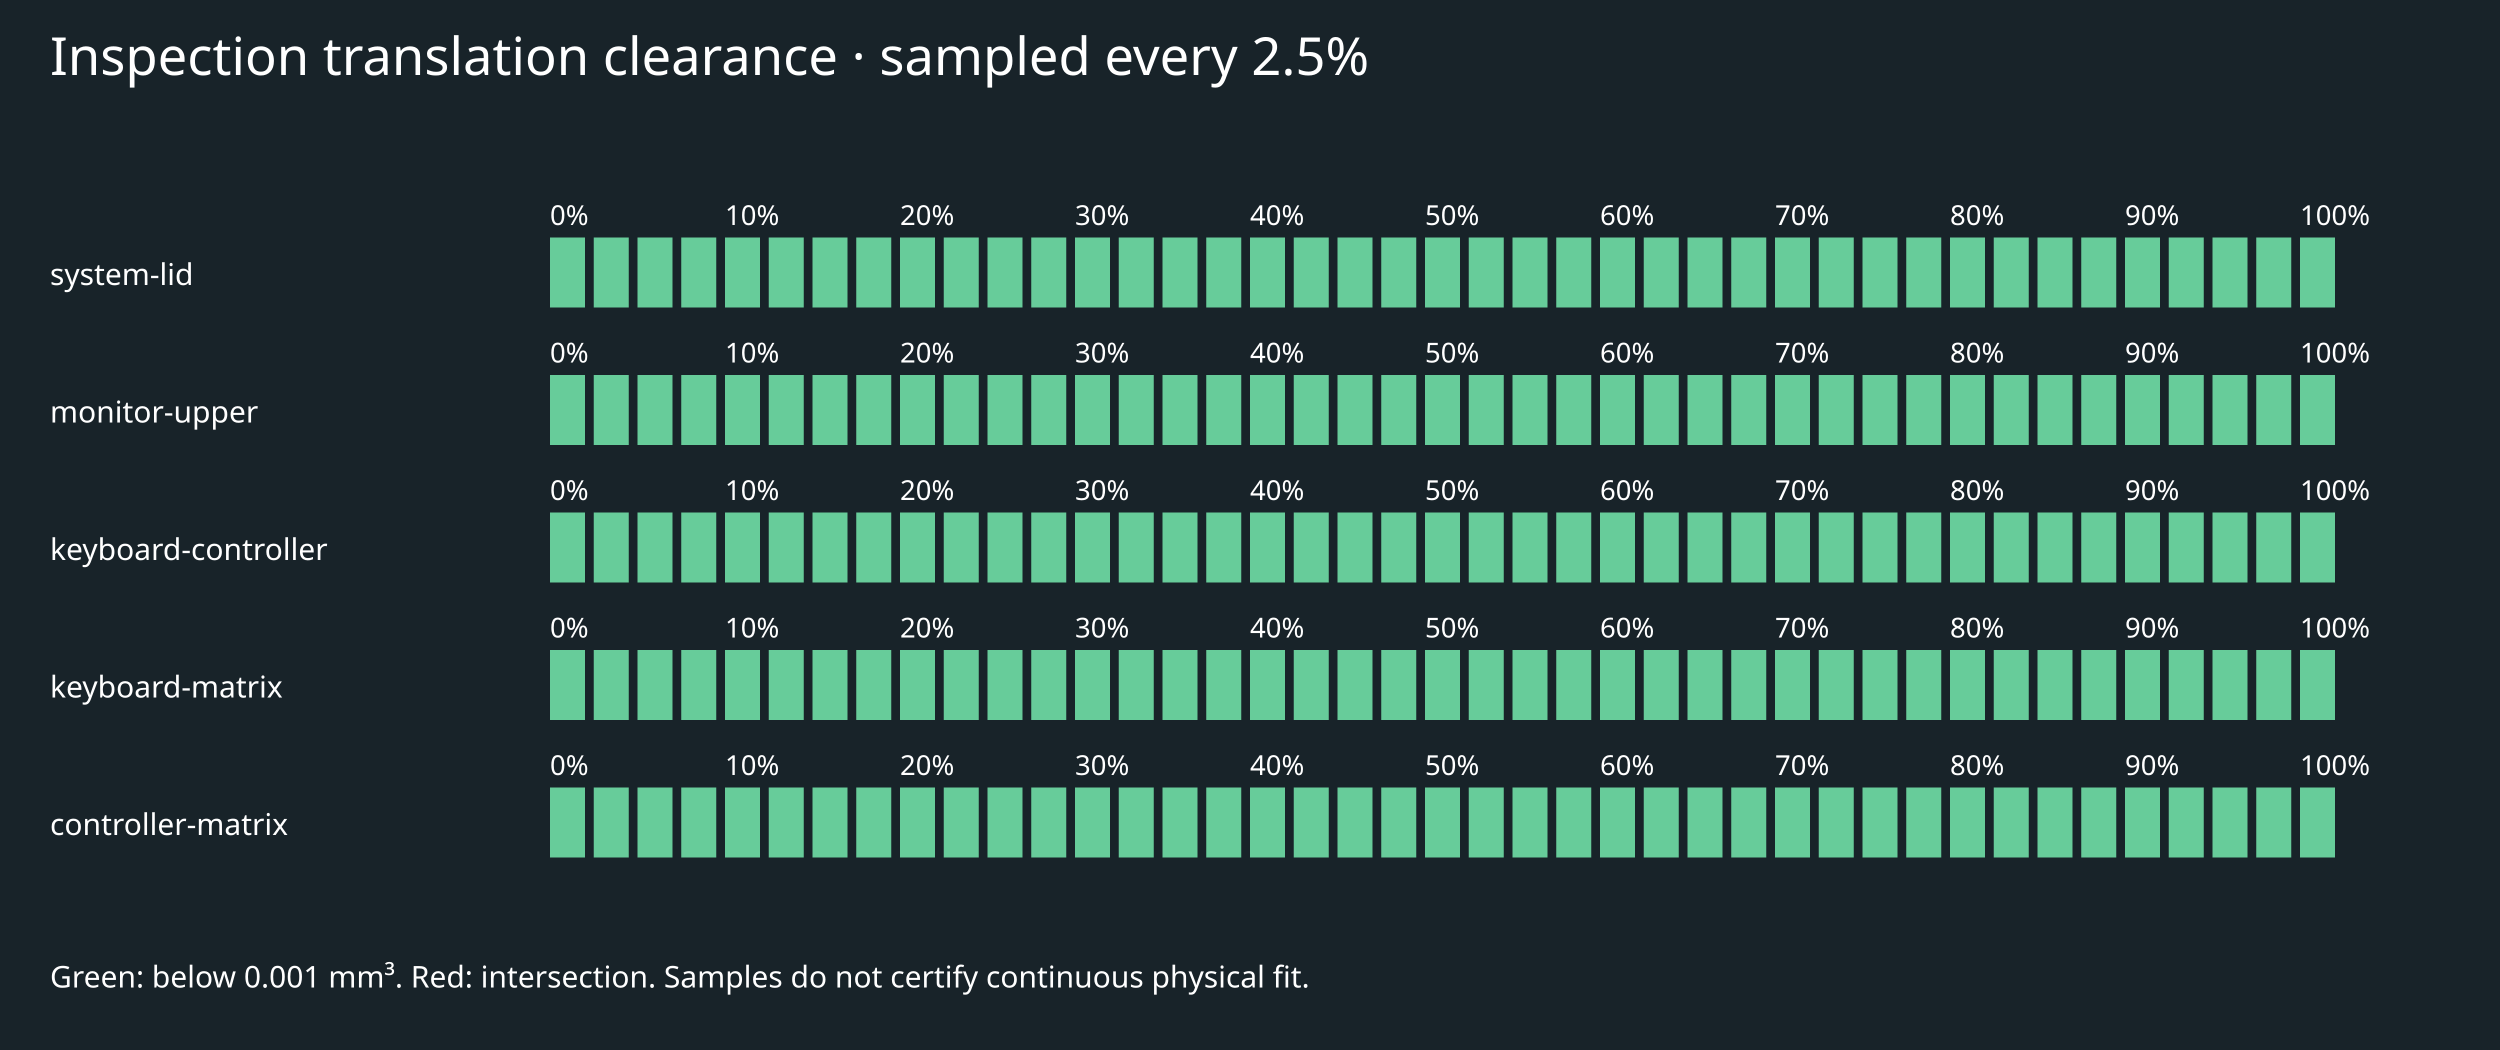
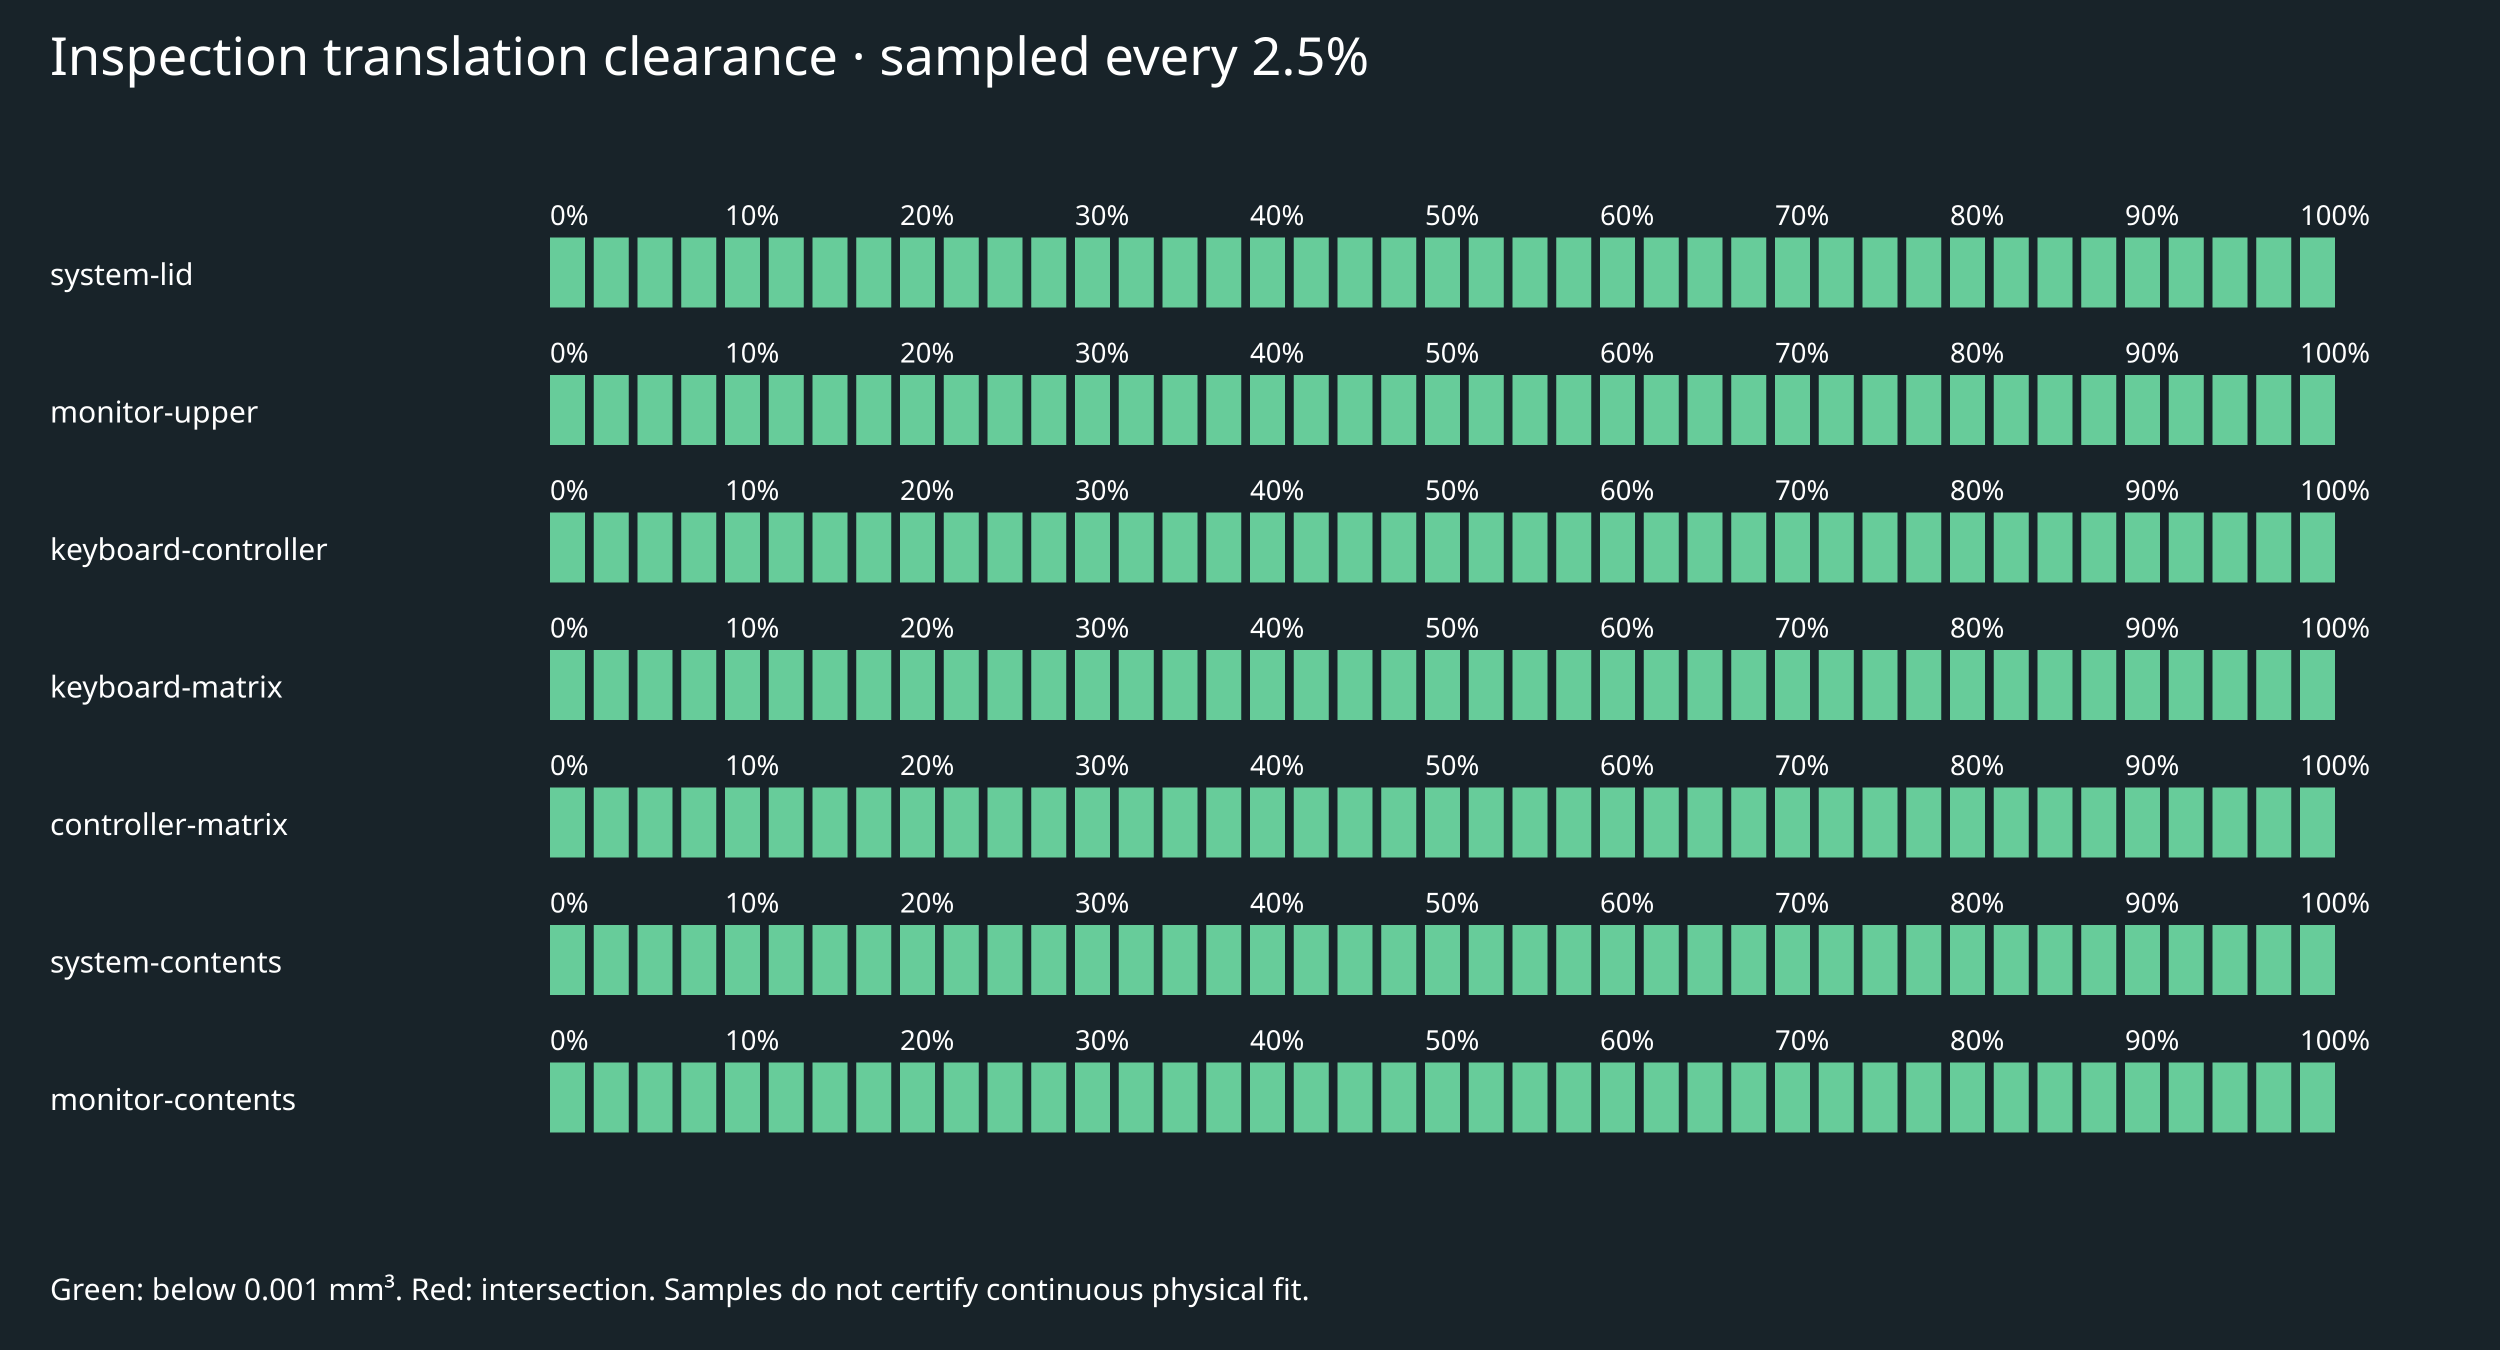
- <svg xmlns="http://www.w3.org/2000/svg" viewBox="0 0 1000 420">
-   <rect width="1000" height="420" fill="#182329" />
+ <svg xmlns="http://www.w3.org/2000/svg" viewBox="0 0 1000 540">
+   <rect width="1000" height="540" fill="#182329" />
  <g fill="white" font-family="sans-serif">
    <text x="20" y="30" font-size="21">Inspection translation clearance · sampled every 2.5%</text>
    <text x="20" y="114">system-lid</text>
    <rect x="220.0" y="95" width="14" height="28" fill="#67cc9a" />
    <text x="220.0" y="90" font-size="11">0%</text>
    <rect x="237.5" y="95" width="14" height="28" fill="#67cc9a" />
    <rect x="255.0" y="95" width="14" height="28" fill="#67cc9a" />
    <rect x="272.5" y="95" width="14" height="28" fill="#67cc9a" />
    <rect x="290.0" y="95" width="14" height="28" fill="#67cc9a" />
    <text x="290.0" y="90" font-size="11">10%</text>
    <rect x="307.5" y="95" width="14" height="28" fill="#67cc9a" />
    <rect x="325.0" y="95" width="14" height="28" fill="#67cc9a" />
    <rect x="342.5" y="95" width="14" height="28" fill="#67cc9a" />
    <rect x="360.0" y="95" width="14" height="28" fill="#67cc9a" />
    <text x="360.0" y="90" font-size="11">20%</text>
    <rect x="377.5" y="95" width="14" height="28" fill="#67cc9a" />
    <rect x="395.0" y="95" width="14" height="28" fill="#67cc9a" />
    <rect x="412.5" y="95" width="14" height="28" fill="#67cc9a" />
    <rect x="430.0" y="95" width="14" height="28" fill="#67cc9a" />
    <text x="430.0" y="90" font-size="11">30%</text>
    <rect x="447.5" y="95" width="14" height="28" fill="#67cc9a" />
    <rect x="465.0" y="95" width="14" height="28" fill="#67cc9a" />
    <rect x="482.5" y="95" width="14" height="28" fill="#67cc9a" />
    <rect x="500.0" y="95" width="14" height="28" fill="#67cc9a" />
    <text x="500.0" y="90" font-size="11">40%</text>
    <rect x="517.5" y="95" width="14" height="28" fill="#67cc9a" />
    <rect x="535.0" y="95" width="14" height="28" fill="#67cc9a" />
    <rect x="552.5" y="95" width="14" height="28" fill="#67cc9a" />
    <rect x="570.0" y="95" width="14" height="28" fill="#67cc9a" />
    <text x="570.0" y="90" font-size="11">50%</text>
    <rect x="587.5" y="95" width="14" height="28" fill="#67cc9a" />
    <rect x="605.0" y="95" width="14" height="28" fill="#67cc9a" />
    <rect x="622.5" y="95" width="14" height="28" fill="#67cc9a" />
    <rect x="640.0" y="95" width="14" height="28" fill="#67cc9a" />
    <text x="640.0" y="90" font-size="11">60%</text>
    <rect x="657.5" y="95" width="14" height="28" fill="#67cc9a" />
    <rect x="675.0" y="95" width="14" height="28" fill="#67cc9a" />
    <rect x="692.5" y="95" width="14" height="28" fill="#67cc9a" />
    <rect x="710.0" y="95" width="14" height="28" fill="#67cc9a" />
    <text x="710.0" y="90" font-size="11">70%</text>
    <rect x="727.5" y="95" width="14" height="28" fill="#67cc9a" />
    <rect x="745.0" y="95" width="14" height="28" fill="#67cc9a" />
    <rect x="762.5" y="95" width="14" height="28" fill="#67cc9a" />
    <rect x="780.0" y="95" width="14" height="28" fill="#67cc9a" />
    <text x="780.0" y="90" font-size="11">80%</text>
    <rect x="797.5" y="95" width="14" height="28" fill="#67cc9a" />
    <rect x="815.0" y="95" width="14" height="28" fill="#67cc9a" />
    <rect x="832.5" y="95" width="14" height="28" fill="#67cc9a" />
    <rect x="850.0" y="95" width="14" height="28" fill="#67cc9a" />
    <text x="850.0" y="90" font-size="11">90%</text>
    <rect x="867.5" y="95" width="14" height="28" fill="#67cc9a" />
    <rect x="885.0" y="95" width="14" height="28" fill="#67cc9a" />
    <rect x="902.5" y="95" width="14" height="28" fill="#67cc9a" />
    <rect x="920.0" y="95" width="14" height="28" fill="#67cc9a" />
    <text x="920.0" y="90" font-size="11">100%</text>
    <text x="20" y="169">monitor-upper</text>
    <rect x="220.0" y="150" width="14" height="28" fill="#67cc9a" />
    <text x="220.0" y="145" font-size="11">0%</text>
    <rect x="237.5" y="150" width="14" height="28" fill="#67cc9a" />
    <rect x="255.0" y="150" width="14" height="28" fill="#67cc9a" />
    <rect x="272.5" y="150" width="14" height="28" fill="#67cc9a" />
    <rect x="290.0" y="150" width="14" height="28" fill="#67cc9a" />
    <text x="290.0" y="145" font-size="11">10%</text>
    <rect x="307.5" y="150" width="14" height="28" fill="#67cc9a" />
    <rect x="325.0" y="150" width="14" height="28" fill="#67cc9a" />
    <rect x="342.5" y="150" width="14" height="28" fill="#67cc9a" />
    <rect x="360.0" y="150" width="14" height="28" fill="#67cc9a" />
    <text x="360.0" y="145" font-size="11">20%</text>
    <rect x="377.5" y="150" width="14" height="28" fill="#67cc9a" />
    <rect x="395.0" y="150" width="14" height="28" fill="#67cc9a" />
    <rect x="412.5" y="150" width="14" height="28" fill="#67cc9a" />
    <rect x="430.0" y="150" width="14" height="28" fill="#67cc9a" />
    <text x="430.0" y="145" font-size="11">30%</text>
    <rect x="447.5" y="150" width="14" height="28" fill="#67cc9a" />
    <rect x="465.0" y="150" width="14" height="28" fill="#67cc9a" />
    <rect x="482.5" y="150" width="14" height="28" fill="#67cc9a" />
    <rect x="500.0" y="150" width="14" height="28" fill="#67cc9a" />
    <text x="500.0" y="145" font-size="11">40%</text>
    <rect x="517.5" y="150" width="14" height="28" fill="#67cc9a" />
    <rect x="535.0" y="150" width="14" height="28" fill="#67cc9a" />
    <rect x="552.5" y="150" width="14" height="28" fill="#67cc9a" />
    <rect x="570.0" y="150" width="14" height="28" fill="#67cc9a" />
    <text x="570.0" y="145" font-size="11">50%</text>
    <rect x="587.5" y="150" width="14" height="28" fill="#67cc9a" />
    <rect x="605.0" y="150" width="14" height="28" fill="#67cc9a" />
    <rect x="622.5" y="150" width="14" height="28" fill="#67cc9a" />
    <rect x="640.0" y="150" width="14" height="28" fill="#67cc9a" />
    <text x="640.0" y="145" font-size="11">60%</text>
    <rect x="657.5" y="150" width="14" height="28" fill="#67cc9a" />
    <rect x="675.0" y="150" width="14" height="28" fill="#67cc9a" />
    <rect x="692.5" y="150" width="14" height="28" fill="#67cc9a" />
    <rect x="710.0" y="150" width="14" height="28" fill="#67cc9a" />
    <text x="710.0" y="145" font-size="11">70%</text>
    <rect x="727.5" y="150" width="14" height="28" fill="#67cc9a" />
    <rect x="745.0" y="150" width="14" height="28" fill="#67cc9a" />
    <rect x="762.5" y="150" width="14" height="28" fill="#67cc9a" />
    <rect x="780.0" y="150" width="14" height="28" fill="#67cc9a" />
    <text x="780.0" y="145" font-size="11">80%</text>
    <rect x="797.5" y="150" width="14" height="28" fill="#67cc9a" />
    <rect x="815.0" y="150" width="14" height="28" fill="#67cc9a" />
    <rect x="832.5" y="150" width="14" height="28" fill="#67cc9a" />
    <rect x="850.0" y="150" width="14" height="28" fill="#67cc9a" />
    <text x="850.0" y="145" font-size="11">90%</text>
    <rect x="867.5" y="150" width="14" height="28" fill="#67cc9a" />
    <rect x="885.0" y="150" width="14" height="28" fill="#67cc9a" />
    <rect x="902.5" y="150" width="14" height="28" fill="#67cc9a" />
    <rect x="920.0" y="150" width="14" height="28" fill="#67cc9a" />
    <text x="920.0" y="145" font-size="11">100%</text>
    <text x="20" y="224">keyboard-controller</text>
    <rect x="220.0" y="205" width="14" height="28" fill="#67cc9a" />
    <text x="220.0" y="200" font-size="11">0%</text>
    <rect x="237.5" y="205" width="14" height="28" fill="#67cc9a" />
    <rect x="255.0" y="205" width="14" height="28" fill="#67cc9a" />
    <rect x="272.5" y="205" width="14" height="28" fill="#67cc9a" />
    <rect x="290.0" y="205" width="14" height="28" fill="#67cc9a" />
    <text x="290.0" y="200" font-size="11">10%</text>
    <rect x="307.5" y="205" width="14" height="28" fill="#67cc9a" />
    <rect x="325.0" y="205" width="14" height="28" fill="#67cc9a" />
    <rect x="342.5" y="205" width="14" height="28" fill="#67cc9a" />
    <rect x="360.0" y="205" width="14" height="28" fill="#67cc9a" />
    <text x="360.0" y="200" font-size="11">20%</text>
    <rect x="377.5" y="205" width="14" height="28" fill="#67cc9a" />
    <rect x="395.0" y="205" width="14" height="28" fill="#67cc9a" />
    <rect x="412.5" y="205" width="14" height="28" fill="#67cc9a" />
    <rect x="430.0" y="205" width="14" height="28" fill="#67cc9a" />
    <text x="430.0" y="200" font-size="11">30%</text>
    <rect x="447.5" y="205" width="14" height="28" fill="#67cc9a" />
    <rect x="465.0" y="205" width="14" height="28" fill="#67cc9a" />
    <rect x="482.5" y="205" width="14" height="28" fill="#67cc9a" />
    <rect x="500.0" y="205" width="14" height="28" fill="#67cc9a" />
    <text x="500.0" y="200" font-size="11">40%</text>
    <rect x="517.5" y="205" width="14" height="28" fill="#67cc9a" />
    <rect x="535.0" y="205" width="14" height="28" fill="#67cc9a" />
    <rect x="552.5" y="205" width="14" height="28" fill="#67cc9a" />
    <rect x="570.0" y="205" width="14" height="28" fill="#67cc9a" />
    <text x="570.0" y="200" font-size="11">50%</text>
    <rect x="587.5" y="205" width="14" height="28" fill="#67cc9a" />
    <rect x="605.0" y="205" width="14" height="28" fill="#67cc9a" />
    <rect x="622.5" y="205" width="14" height="28" fill="#67cc9a" />
    <rect x="640.0" y="205" width="14" height="28" fill="#67cc9a" />
    <text x="640.0" y="200" font-size="11">60%</text>
    <rect x="657.5" y="205" width="14" height="28" fill="#67cc9a" />
    <rect x="675.0" y="205" width="14" height="28" fill="#67cc9a" />
    <rect x="692.5" y="205" width="14" height="28" fill="#67cc9a" />
    <rect x="710.0" y="205" width="14" height="28" fill="#67cc9a" />
    <text x="710.0" y="200" font-size="11">70%</text>
    <rect x="727.5" y="205" width="14" height="28" fill="#67cc9a" />
    <rect x="745.0" y="205" width="14" height="28" fill="#67cc9a" />
    <rect x="762.5" y="205" width="14" height="28" fill="#67cc9a" />
    <rect x="780.0" y="205" width="14" height="28" fill="#67cc9a" />
    <text x="780.0" y="200" font-size="11">80%</text>
    <rect x="797.5" y="205" width="14" height="28" fill="#67cc9a" />
    <rect x="815.0" y="205" width="14" height="28" fill="#67cc9a" />
    <rect x="832.5" y="205" width="14" height="28" fill="#67cc9a" />
    <rect x="850.0" y="205" width="14" height="28" fill="#67cc9a" />
    <text x="850.0" y="200" font-size="11">90%</text>
    <rect x="867.5" y="205" width="14" height="28" fill="#67cc9a" />
    <rect x="885.0" y="205" width="14" height="28" fill="#67cc9a" />
    <rect x="902.5" y="205" width="14" height="28" fill="#67cc9a" />
    <rect x="920.0" y="205" width="14" height="28" fill="#67cc9a" />
    <text x="920.0" y="200" font-size="11">100%</text>
    <text x="20" y="279">keyboard-matrix</text>
    <rect x="220.0" y="260" width="14" height="28" fill="#67cc9a" />
    <text x="220.0" y="255" font-size="11">0%</text>
    <rect x="237.5" y="260" width="14" height="28" fill="#67cc9a" />
    <rect x="255.0" y="260" width="14" height="28" fill="#67cc9a" />
    <rect x="272.5" y="260" width="14" height="28" fill="#67cc9a" />
    <rect x="290.0" y="260" width="14" height="28" fill="#67cc9a" />
    <text x="290.0" y="255" font-size="11">10%</text>
    <rect x="307.5" y="260" width="14" height="28" fill="#67cc9a" />
    <rect x="325.0" y="260" width="14" height="28" fill="#67cc9a" />
    <rect x="342.5" y="260" width="14" height="28" fill="#67cc9a" />
    <rect x="360.0" y="260" width="14" height="28" fill="#67cc9a" />
    <text x="360.0" y="255" font-size="11">20%</text>
    <rect x="377.5" y="260" width="14" height="28" fill="#67cc9a" />
    <rect x="395.0" y="260" width="14" height="28" fill="#67cc9a" />
    <rect x="412.5" y="260" width="14" height="28" fill="#67cc9a" />
    <rect x="430.0" y="260" width="14" height="28" fill="#67cc9a" />
    <text x="430.0" y="255" font-size="11">30%</text>
    <rect x="447.5" y="260" width="14" height="28" fill="#67cc9a" />
    <rect x="465.0" y="260" width="14" height="28" fill="#67cc9a" />
    <rect x="482.5" y="260" width="14" height="28" fill="#67cc9a" />
    <rect x="500.0" y="260" width="14" height="28" fill="#67cc9a" />
    <text x="500.0" y="255" font-size="11">40%</text>
    <rect x="517.5" y="260" width="14" height="28" fill="#67cc9a" />
    <rect x="535.0" y="260" width="14" height="28" fill="#67cc9a" />
    <rect x="552.5" y="260" width="14" height="28" fill="#67cc9a" />
    <rect x="570.0" y="260" width="14" height="28" fill="#67cc9a" />
    <text x="570.0" y="255" font-size="11">50%</text>
    <rect x="587.5" y="260" width="14" height="28" fill="#67cc9a" />
    <rect x="605.0" y="260" width="14" height="28" fill="#67cc9a" />
    <rect x="622.5" y="260" width="14" height="28" fill="#67cc9a" />
    <rect x="640.0" y="260" width="14" height="28" fill="#67cc9a" />
    <text x="640.0" y="255" font-size="11">60%</text>
    <rect x="657.5" y="260" width="14" height="28" fill="#67cc9a" />
    <rect x="675.0" y="260" width="14" height="28" fill="#67cc9a" />
    <rect x="692.5" y="260" width="14" height="28" fill="#67cc9a" />
    <rect x="710.0" y="260" width="14" height="28" fill="#67cc9a" />
    <text x="710.0" y="255" font-size="11">70%</text>
    <rect x="727.5" y="260" width="14" height="28" fill="#67cc9a" />
    <rect x="745.0" y="260" width="14" height="28" fill="#67cc9a" />
    <rect x="762.5" y="260" width="14" height="28" fill="#67cc9a" />
    <rect x="780.0" y="260" width="14" height="28" fill="#67cc9a" />
    <text x="780.0" y="255" font-size="11">80%</text>
    <rect x="797.5" y="260" width="14" height="28" fill="#67cc9a" />
    <rect x="815.0" y="260" width="14" height="28" fill="#67cc9a" />
    <rect x="832.5" y="260" width="14" height="28" fill="#67cc9a" />
    <rect x="850.0" y="260" width="14" height="28" fill="#67cc9a" />
    <text x="850.0" y="255" font-size="11">90%</text>
    <rect x="867.5" y="260" width="14" height="28" fill="#67cc9a" />
    <rect x="885.0" y="260" width="14" height="28" fill="#67cc9a" />
    <rect x="902.5" y="260" width="14" height="28" fill="#67cc9a" />
    <rect x="920.0" y="260" width="14" height="28" fill="#67cc9a" />
    <text x="920.0" y="255" font-size="11">100%</text>
    <text x="20" y="334">controller-matrix</text>
    <rect x="220.0" y="315" width="14" height="28" fill="#67cc9a" />
    <text x="220.0" y="310" font-size="11">0%</text>
    <rect x="237.5" y="315" width="14" height="28" fill="#67cc9a" />
    <rect x="255.0" y="315" width="14" height="28" fill="#67cc9a" />
    <rect x="272.5" y="315" width="14" height="28" fill="#67cc9a" />
    <rect x="290.0" y="315" width="14" height="28" fill="#67cc9a" />
    <text x="290.0" y="310" font-size="11">10%</text>
    <rect x="307.5" y="315" width="14" height="28" fill="#67cc9a" />
    <rect x="325.0" y="315" width="14" height="28" fill="#67cc9a" />
    <rect x="342.5" y="315" width="14" height="28" fill="#67cc9a" />
    <rect x="360.0" y="315" width="14" height="28" fill="#67cc9a" />
    <text x="360.0" y="310" font-size="11">20%</text>
    <rect x="377.5" y="315" width="14" height="28" fill="#67cc9a" />
    <rect x="395.0" y="315" width="14" height="28" fill="#67cc9a" />
    <rect x="412.5" y="315" width="14" height="28" fill="#67cc9a" />
    <rect x="430.0" y="315" width="14" height="28" fill="#67cc9a" />
    <text x="430.0" y="310" font-size="11">30%</text>
    <rect x="447.5" y="315" width="14" height="28" fill="#67cc9a" />
    <rect x="465.0" y="315" width="14" height="28" fill="#67cc9a" />
    <rect x="482.5" y="315" width="14" height="28" fill="#67cc9a" />
    <rect x="500.0" y="315" width="14" height="28" fill="#67cc9a" />
    <text x="500.0" y="310" font-size="11">40%</text>
    <rect x="517.5" y="315" width="14" height="28" fill="#67cc9a" />
    <rect x="535.0" y="315" width="14" height="28" fill="#67cc9a" />
    <rect x="552.5" y="315" width="14" height="28" fill="#67cc9a" />
    <rect x="570.0" y="315" width="14" height="28" fill="#67cc9a" />
    <text x="570.0" y="310" font-size="11">50%</text>
    <rect x="587.5" y="315" width="14" height="28" fill="#67cc9a" />
    <rect x="605.0" y="315" width="14" height="28" fill="#67cc9a" />
    <rect x="622.5" y="315" width="14" height="28" fill="#67cc9a" />
    <rect x="640.0" y="315" width="14" height="28" fill="#67cc9a" />
    <text x="640.0" y="310" font-size="11">60%</text>
    <rect x="657.5" y="315" width="14" height="28" fill="#67cc9a" />
    <rect x="675.0" y="315" width="14" height="28" fill="#67cc9a" />
    <rect x="692.5" y="315" width="14" height="28" fill="#67cc9a" />
    <rect x="710.0" y="315" width="14" height="28" fill="#67cc9a" />
    <text x="710.0" y="310" font-size="11">70%</text>
    <rect x="727.5" y="315" width="14" height="28" fill="#67cc9a" />
    <rect x="745.0" y="315" width="14" height="28" fill="#67cc9a" />
    <rect x="762.5" y="315" width="14" height="28" fill="#67cc9a" />
    <rect x="780.0" y="315" width="14" height="28" fill="#67cc9a" />
    <text x="780.0" y="310" font-size="11">80%</text>
    <rect x="797.5" y="315" width="14" height="28" fill="#67cc9a" />
    <rect x="815.0" y="315" width="14" height="28" fill="#67cc9a" />
    <rect x="832.5" y="315" width="14" height="28" fill="#67cc9a" />
    <rect x="850.0" y="315" width="14" height="28" fill="#67cc9a" />
    <text x="850.0" y="310" font-size="11">90%</text>
    <rect x="867.5" y="315" width="14" height="28" fill="#67cc9a" />
    <rect x="885.0" y="315" width="14" height="28" fill="#67cc9a" />
    <rect x="902.5" y="315" width="14" height="28" fill="#67cc9a" />
    <rect x="920.0" y="315" width="14" height="28" fill="#67cc9a" />
    <text x="920.0" y="310" font-size="11">100%</text>
-     <text x="20" y="395">Green: below 0.001 mm³. Red: intersection. Samples do not certify continuous physical fit.</text>
+     <text x="20" y="389">system-contents</text>
+     <rect x="220.0" y="370" width="14" height="28" fill="#67cc9a" />
+     <text x="220.0" y="365" font-size="11">0%</text>
+     <rect x="237.5" y="370" width="14" height="28" fill="#67cc9a" />
+     <rect x="255.0" y="370" width="14" height="28" fill="#67cc9a" />
+     <rect x="272.5" y="370" width="14" height="28" fill="#67cc9a" />
+     <rect x="290.0" y="370" width="14" height="28" fill="#67cc9a" />
+     <text x="290.0" y="365" font-size="11">10%</text>
+     <rect x="307.5" y="370" width="14" height="28" fill="#67cc9a" />
+     <rect x="325.0" y="370" width="14" height="28" fill="#67cc9a" />
+     <rect x="342.5" y="370" width="14" height="28" fill="#67cc9a" />
+     <rect x="360.0" y="370" width="14" height="28" fill="#67cc9a" />
+     <text x="360.0" y="365" font-size="11">20%</text>
+     <rect x="377.5" y="370" width="14" height="28" fill="#67cc9a" />
+     <rect x="395.0" y="370" width="14" height="28" fill="#67cc9a" />
+     <rect x="412.5" y="370" width="14" height="28" fill="#67cc9a" />
+     <rect x="430.0" y="370" width="14" height="28" fill="#67cc9a" />
+     <text x="430.0" y="365" font-size="11">30%</text>
+     <rect x="447.5" y="370" width="14" height="28" fill="#67cc9a" />
+     <rect x="465.0" y="370" width="14" height="28" fill="#67cc9a" />
+     <rect x="482.5" y="370" width="14" height="28" fill="#67cc9a" />
+     <rect x="500.0" y="370" width="14" height="28" fill="#67cc9a" />
+     <text x="500.0" y="365" font-size="11">40%</text>
+     <rect x="517.5" y="370" width="14" height="28" fill="#67cc9a" />
+     <rect x="535.0" y="370" width="14" height="28" fill="#67cc9a" />
+     <rect x="552.5" y="370" width="14" height="28" fill="#67cc9a" />
+     <rect x="570.0" y="370" width="14" height="28" fill="#67cc9a" />
+     <text x="570.0" y="365" font-size="11">50%</text>
+     <rect x="587.5" y="370" width="14" height="28" fill="#67cc9a" />
+     <rect x="605.0" y="370" width="14" height="28" fill="#67cc9a" />
+     <rect x="622.5" y="370" width="14" height="28" fill="#67cc9a" />
+     <rect x="640.0" y="370" width="14" height="28" fill="#67cc9a" />
+     <text x="640.0" y="365" font-size="11">60%</text>
+     <rect x="657.5" y="370" width="14" height="28" fill="#67cc9a" />
+     <rect x="675.0" y="370" width="14" height="28" fill="#67cc9a" />
+     <rect x="692.5" y="370" width="14" height="28" fill="#67cc9a" />
+     <rect x="710.0" y="370" width="14" height="28" fill="#67cc9a" />
+     <text x="710.0" y="365" font-size="11">70%</text>
+     <rect x="727.5" y="370" width="14" height="28" fill="#67cc9a" />
+     <rect x="745.0" y="370" width="14" height="28" fill="#67cc9a" />
+     <rect x="762.5" y="370" width="14" height="28" fill="#67cc9a" />
+     <rect x="780.0" y="370" width="14" height="28" fill="#67cc9a" />
+     <text x="780.0" y="365" font-size="11">80%</text>
+     <rect x="797.5" y="370" width="14" height="28" fill="#67cc9a" />
+     <rect x="815.0" y="370" width="14" height="28" fill="#67cc9a" />
+     <rect x="832.5" y="370" width="14" height="28" fill="#67cc9a" />
+     <rect x="850.0" y="370" width="14" height="28" fill="#67cc9a" />
+     <text x="850.0" y="365" font-size="11">90%</text>
+     <rect x="867.5" y="370" width="14" height="28" fill="#67cc9a" />
+     <rect x="885.0" y="370" width="14" height="28" fill="#67cc9a" />
+     <rect x="902.5" y="370" width="14" height="28" fill="#67cc9a" />
+     <rect x="920.0" y="370" width="14" height="28" fill="#67cc9a" />
+     <text x="920.0" y="365" font-size="11">100%</text>
+     <text x="20" y="444">monitor-contents</text>
+     <rect x="220.0" y="425" width="14" height="28" fill="#67cc9a" />
+     <text x="220.0" y="420" font-size="11">0%</text>
+     <rect x="237.5" y="425" width="14" height="28" fill="#67cc9a" />
+     <rect x="255.0" y="425" width="14" height="28" fill="#67cc9a" />
+     <rect x="272.5" y="425" width="14" height="28" fill="#67cc9a" />
+     <rect x="290.0" y="425" width="14" height="28" fill="#67cc9a" />
+     <text x="290.0" y="420" font-size="11">10%</text>
+     <rect x="307.5" y="425" width="14" height="28" fill="#67cc9a" />
+     <rect x="325.0" y="425" width="14" height="28" fill="#67cc9a" />
+     <rect x="342.5" y="425" width="14" height="28" fill="#67cc9a" />
+     <rect x="360.0" y="425" width="14" height="28" fill="#67cc9a" />
+     <text x="360.0" y="420" font-size="11">20%</text>
+     <rect x="377.5" y="425" width="14" height="28" fill="#67cc9a" />
+     <rect x="395.0" y="425" width="14" height="28" fill="#67cc9a" />
+     <rect x="412.5" y="425" width="14" height="28" fill="#67cc9a" />
+     <rect x="430.0" y="425" width="14" height="28" fill="#67cc9a" />
+     <text x="430.0" y="420" font-size="11">30%</text>
+     <rect x="447.5" y="425" width="14" height="28" fill="#67cc9a" />
+     <rect x="465.0" y="425" width="14" height="28" fill="#67cc9a" />
+     <rect x="482.5" y="425" width="14" height="28" fill="#67cc9a" />
+     <rect x="500.0" y="425" width="14" height="28" fill="#67cc9a" />
+     <text x="500.0" y="420" font-size="11">40%</text>
+     <rect x="517.5" y="425" width="14" height="28" fill="#67cc9a" />
+     <rect x="535.0" y="425" width="14" height="28" fill="#67cc9a" />
+     <rect x="552.5" y="425" width="14" height="28" fill="#67cc9a" />
+     <rect x="570.0" y="425" width="14" height="28" fill="#67cc9a" />
+     <text x="570.0" y="420" font-size="11">50%</text>
+     <rect x="587.5" y="425" width="14" height="28" fill="#67cc9a" />
+     <rect x="605.0" y="425" width="14" height="28" fill="#67cc9a" />
+     <rect x="622.5" y="425" width="14" height="28" fill="#67cc9a" />
+     <rect x="640.0" y="425" width="14" height="28" fill="#67cc9a" />
+     <text x="640.0" y="420" font-size="11">60%</text>
+     <rect x="657.5" y="425" width="14" height="28" fill="#67cc9a" />
+     <rect x="675.0" y="425" width="14" height="28" fill="#67cc9a" />
+     <rect x="692.5" y="425" width="14" height="28" fill="#67cc9a" />
+     <rect x="710.0" y="425" width="14" height="28" fill="#67cc9a" />
+     <text x="710.0" y="420" font-size="11">70%</text>
+     <rect x="727.5" y="425" width="14" height="28" fill="#67cc9a" />
+     <rect x="745.0" y="425" width="14" height="28" fill="#67cc9a" />
+     <rect x="762.5" y="425" width="14" height="28" fill="#67cc9a" />
+     <rect x="780.0" y="425" width="14" height="28" fill="#67cc9a" />
+     <text x="780.0" y="420" font-size="11">80%</text>
+     <rect x="797.5" y="425" width="14" height="28" fill="#67cc9a" />
+     <rect x="815.0" y="425" width="14" height="28" fill="#67cc9a" />
+     <rect x="832.5" y="425" width="14" height="28" fill="#67cc9a" />
+     <rect x="850.0" y="425" width="14" height="28" fill="#67cc9a" />
+     <text x="850.0" y="420" font-size="11">90%</text>
+     <rect x="867.5" y="425" width="14" height="28" fill="#67cc9a" />
+     <rect x="885.0" y="425" width="14" height="28" fill="#67cc9a" />
+     <rect x="902.5" y="425" width="14" height="28" fill="#67cc9a" />
+     <rect x="920.0" y="425" width="14" height="28" fill="#67cc9a" />
+     <text x="920.0" y="420" font-size="11">100%</text>
+     <text x="20" y="520">Green: below 0.001 mm³. Red: intersection. Samples do not certify continuous physical fit.</text>
  </g>
</svg>
